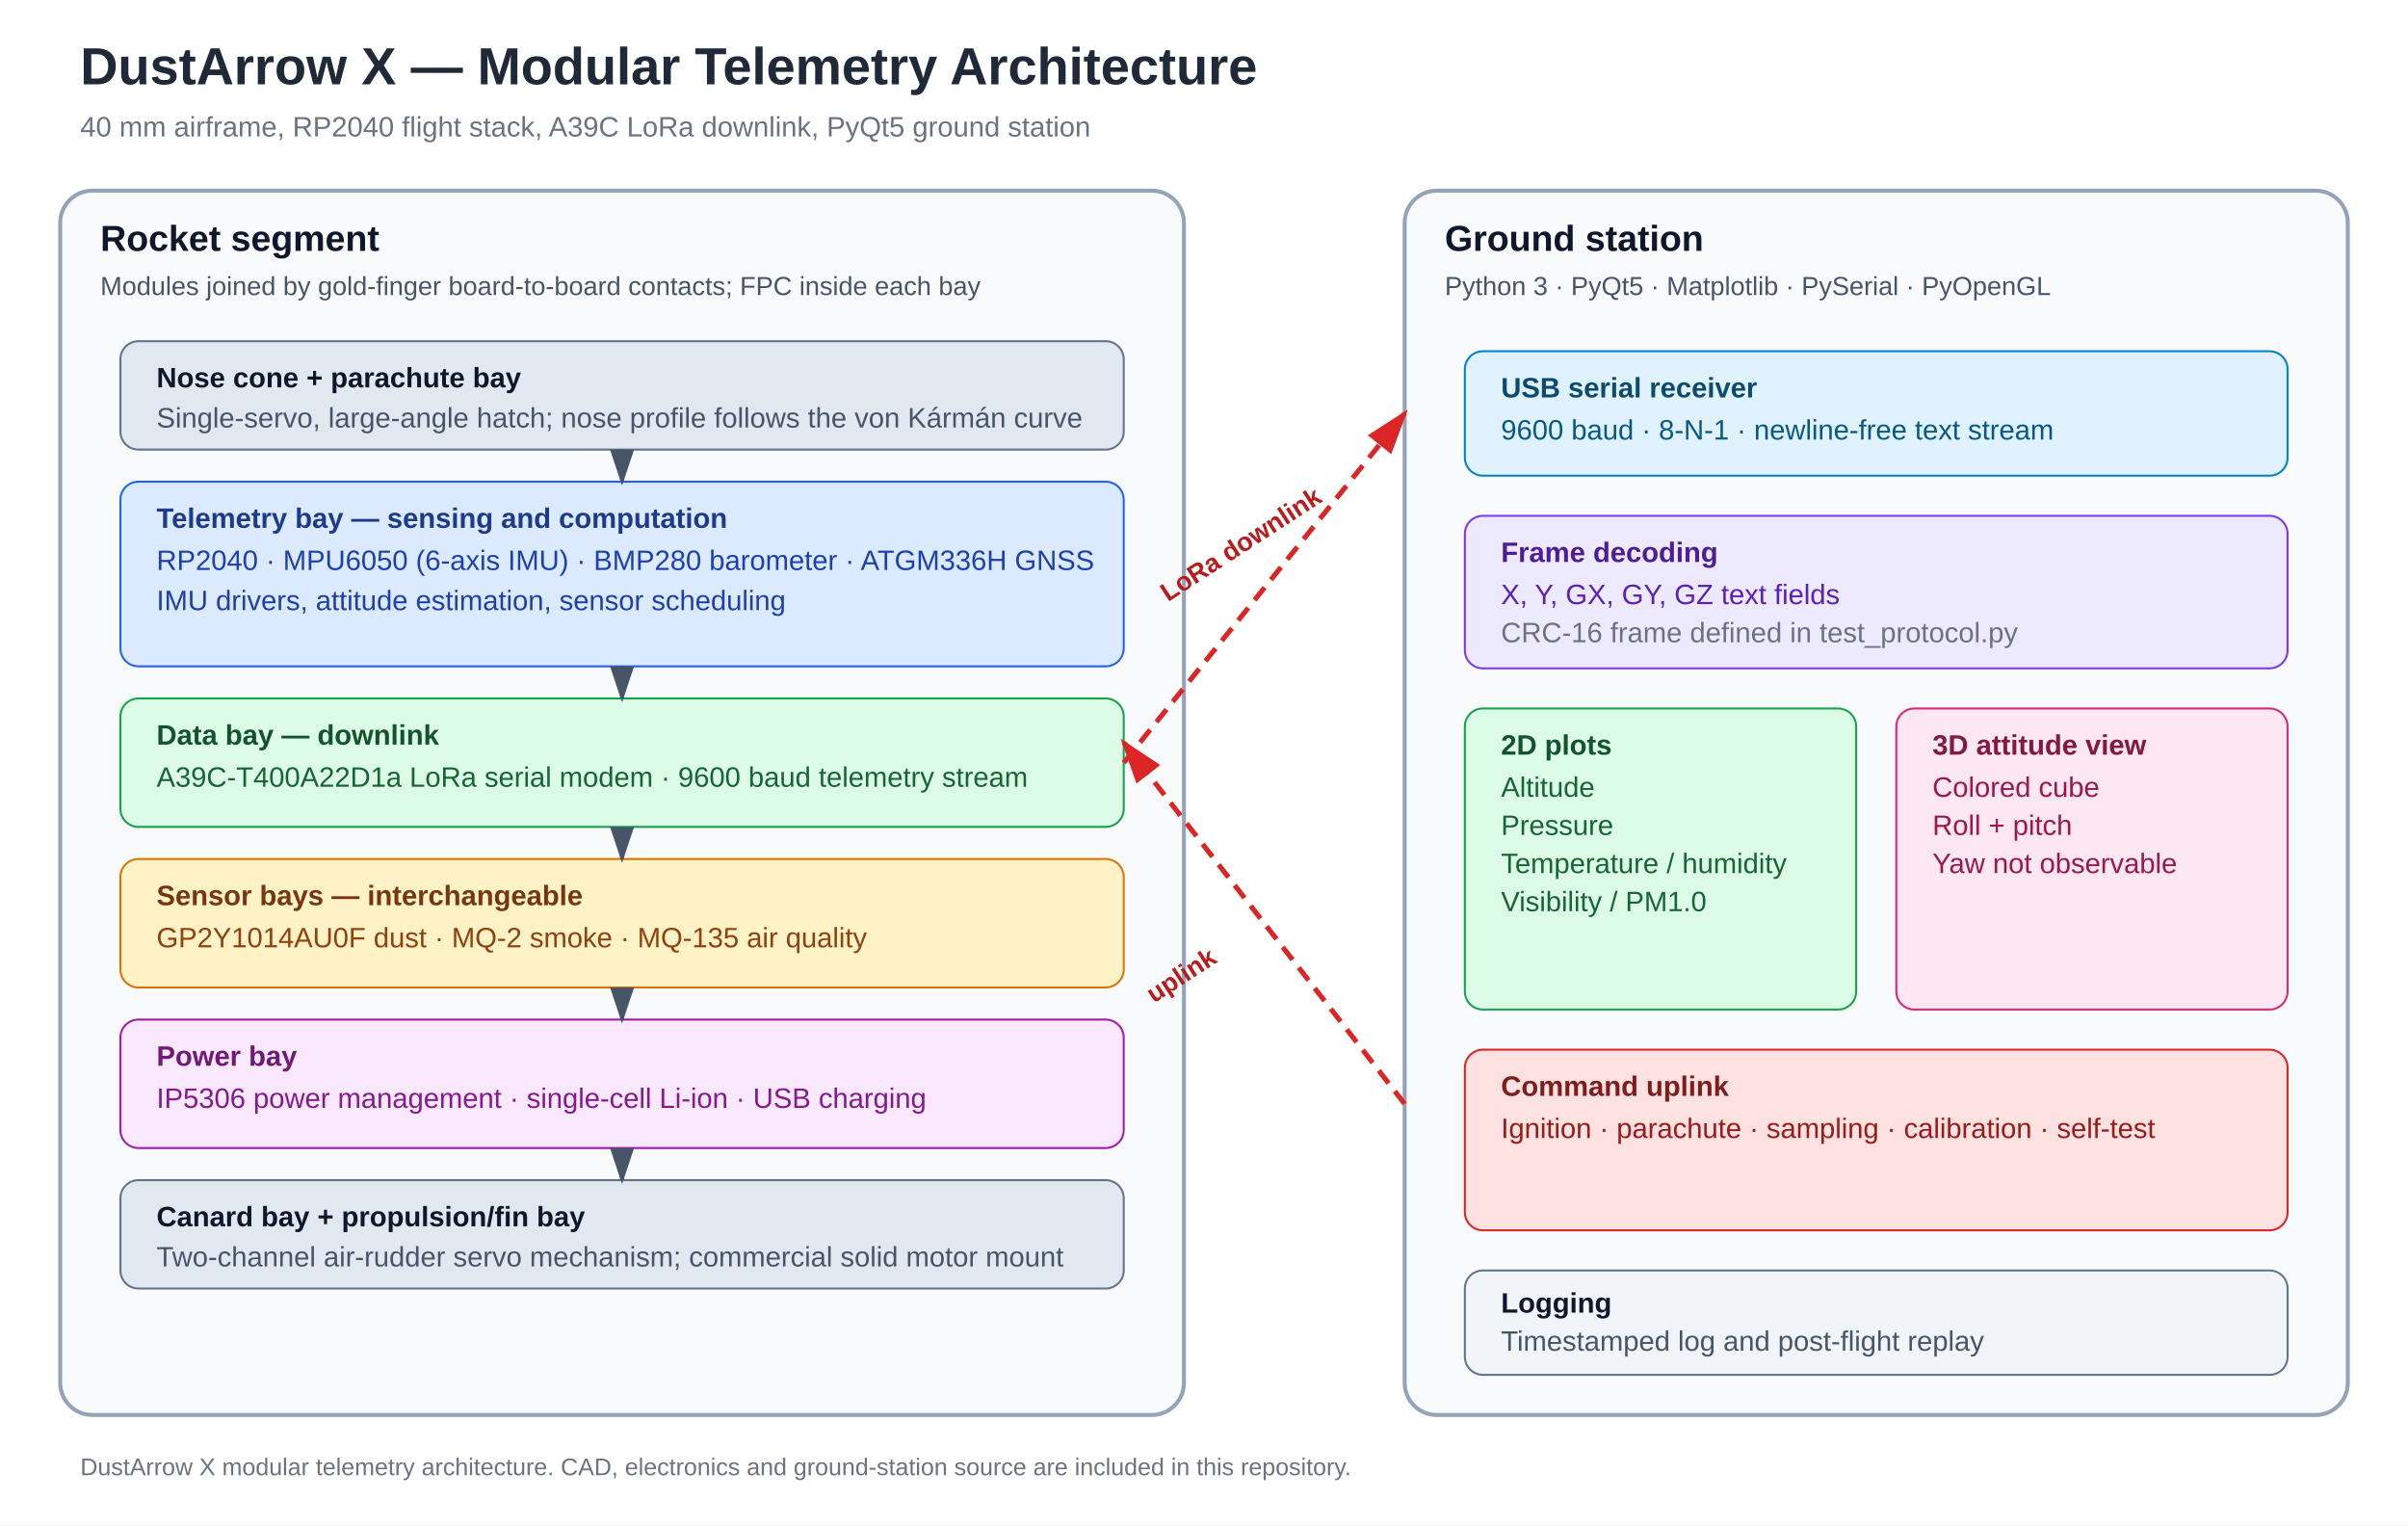
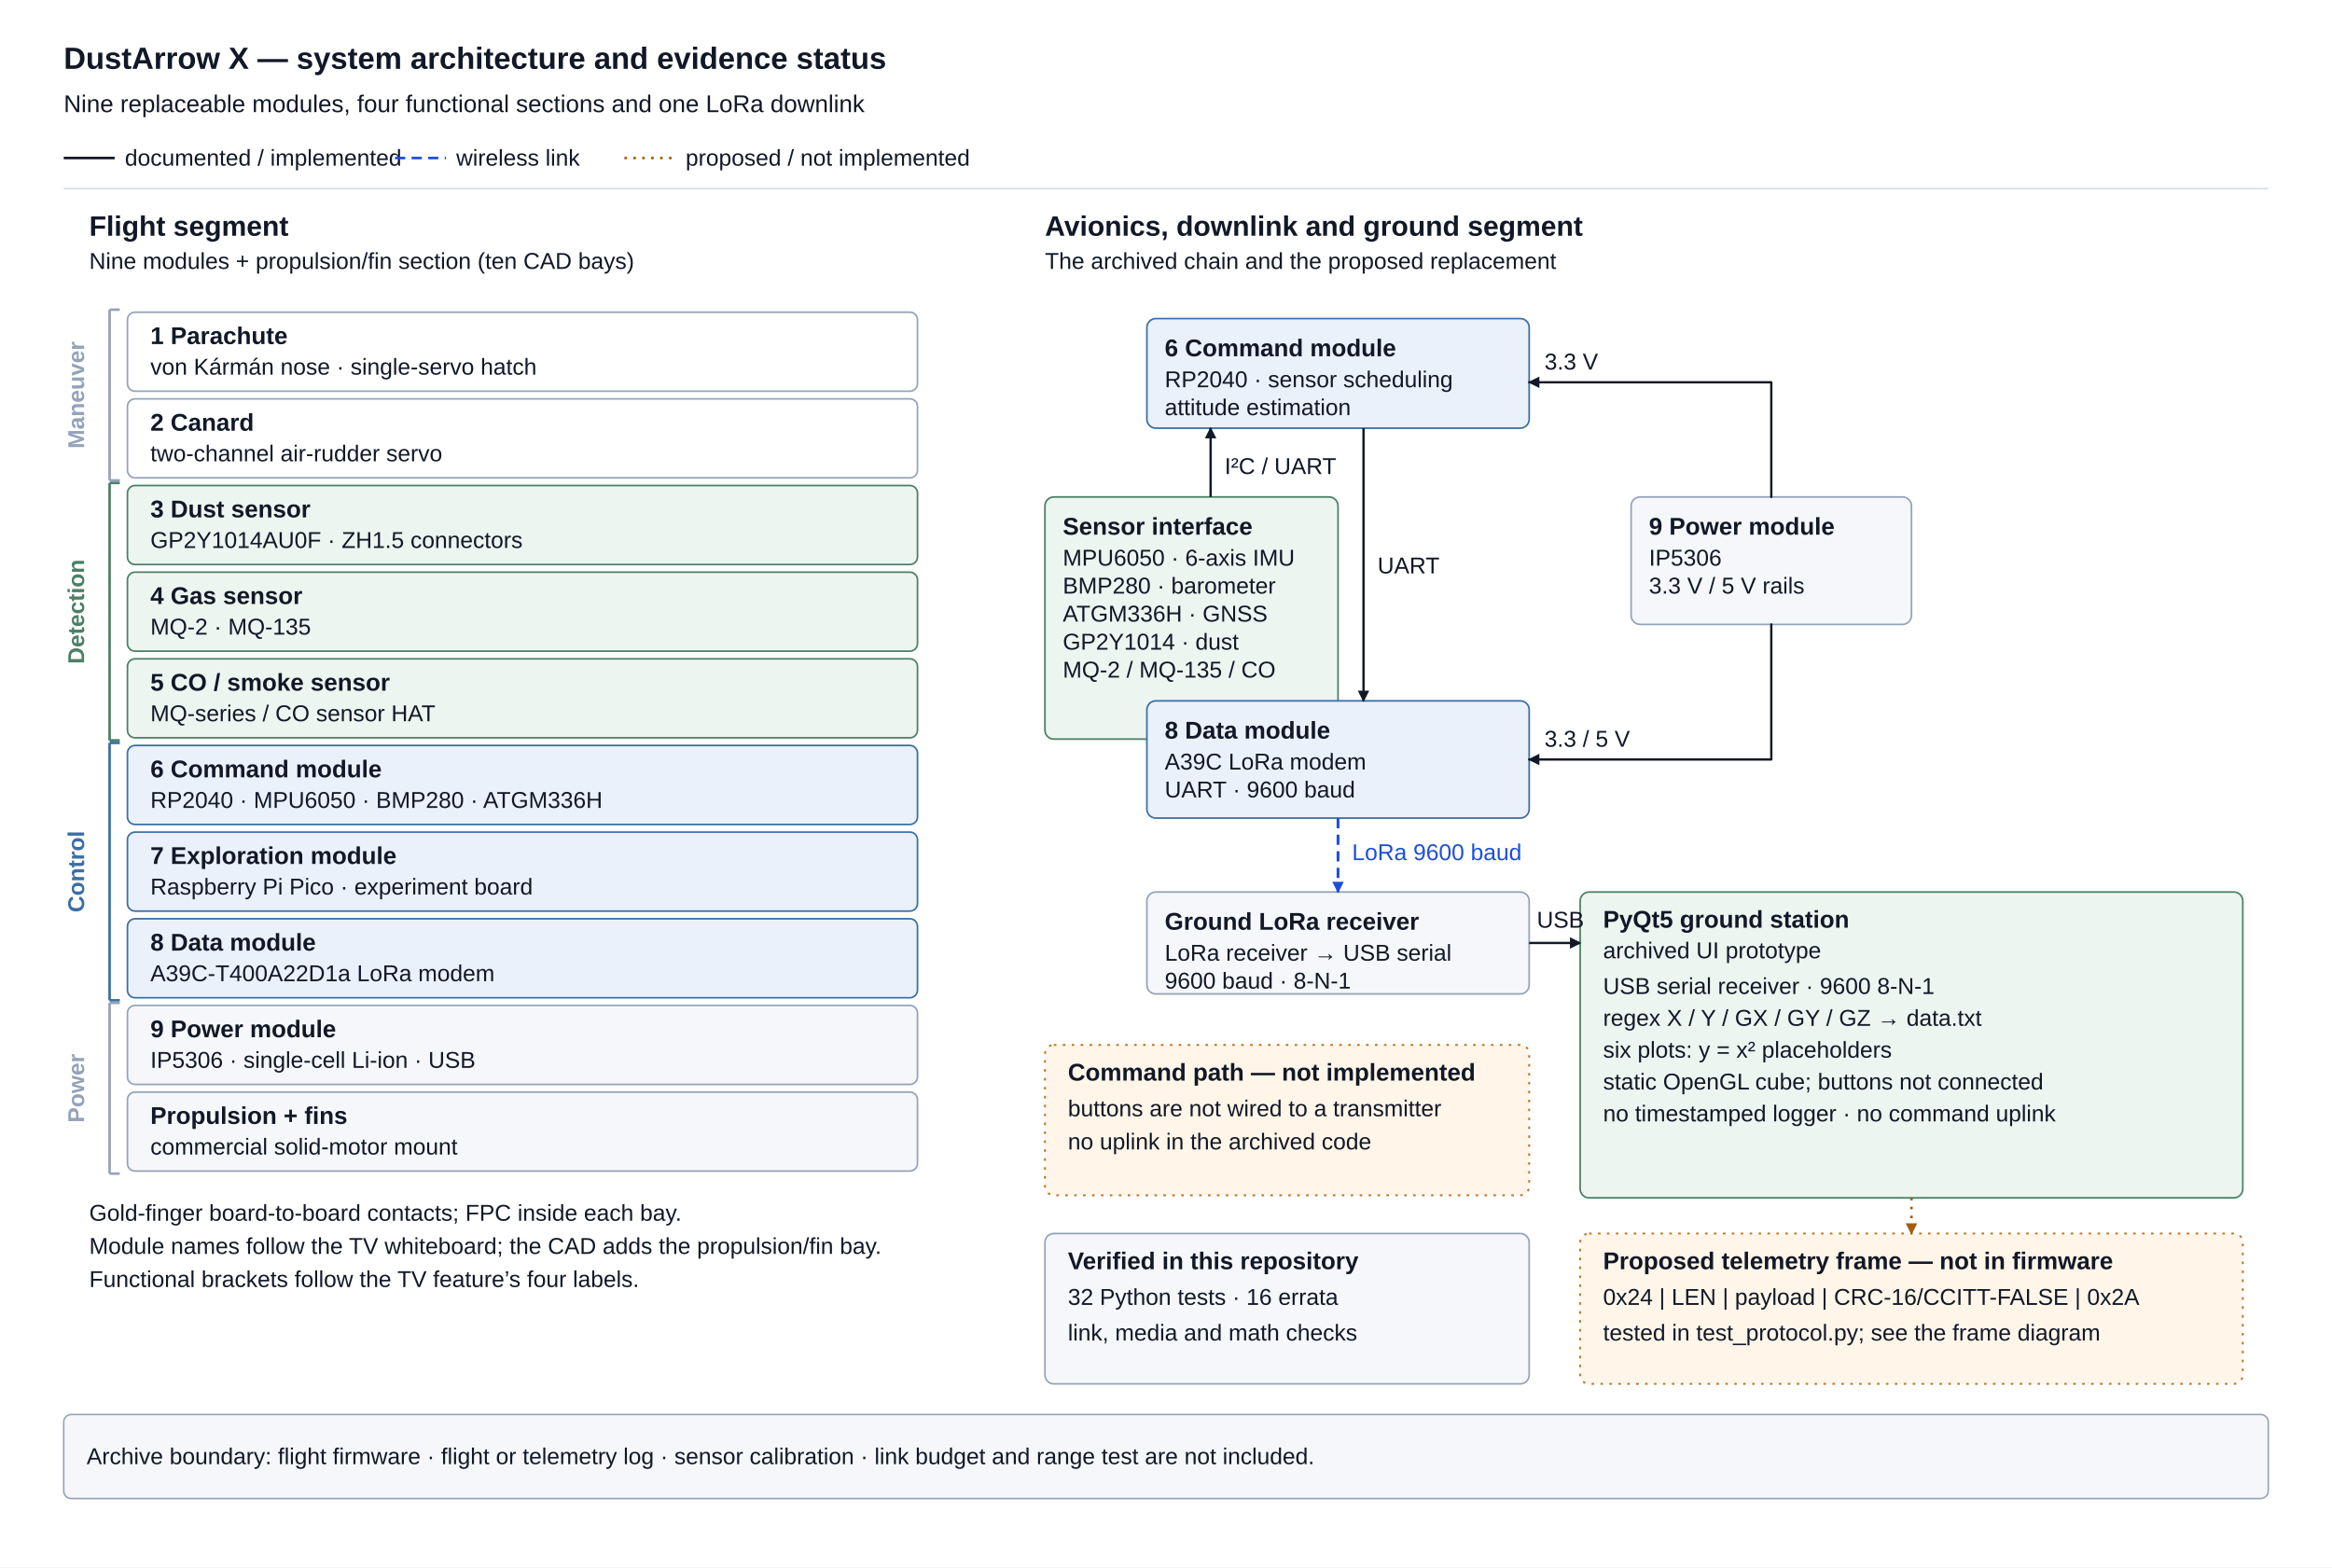
- <svg xmlns="http://www.w3.org/2000/svg" width="1200" height="760" viewBox="0 0 1200 760" font-family="Segoe UI, Arial, sans-serif">
-   <rect width="1200" height="760" fill="#ffffff" />
-   <text x="40" y="42" font-size="26" font-weight="700" fill="#1f2937">DustArrow X — Modular Telemetry Architecture</text>
-   <text x="40" y="68" font-size="14" fill="#6b7280">40 mm airframe, RP2040 flight stack, A39C LoRa downlink, PyQt5 ground station</text>
-   <rect x="30" y="95" width="560" height="610" rx="16" fill="#f8fafc" stroke="#94a3b8" stroke-width="2" />
-   <text x="50" y="125" font-size="18" font-weight="700" fill="#0f172a">Rocket segment</text>
-   <text x="50" y="147" font-size="13" fill="#475569">Modules joined by gold-finger board-to-board contacts; FPC inside each bay</text>
-   <g font-size="14">
-     <rect x="60" y="170" width="500" height="54" rx="9" fill="#e2e8f0" stroke="#64748b" />
-     <text x="78" y="193" font-weight="700" fill="#0f172a">Nose cone + parachute bay</text>
-     <text x="78" y="213" fill="#475569">Single-servo, large-angle hatch; nose profile follows the von Kármán curve</text>
-     <rect x="60" y="240" width="500" height="92" rx="9" fill="#dbeafe" stroke="#2563eb" />
-     <text x="78" y="263" font-weight="700" fill="#1e3a8a">Telemetry bay — sensing and computation</text>
-     <text x="78" y="284" fill="#1e40af">RP2040 · MPU6050 (6-axis IMU) · BMP280 barometer · ATGM336H GNSS</text>
-     <text x="78" y="304" fill="#1e40af">IMU drivers, attitude estimation, sensor scheduling</text>
-     <rect x="60" y="348" width="500" height="64" rx="9" fill="#dcfce7" stroke="#16a34a" />
-     <text x="78" y="371" font-weight="700" fill="#14532d">Data bay — downlink</text>
-     <text x="78" y="392" fill="#166534">A39C-T400A22D1a LoRa serial modem · 9600 baud telemetry stream</text>
-     <rect x="60" y="428" width="500" height="64" rx="9" fill="#fef3c7" stroke="#d97706" />
-     <text x="78" y="451" font-weight="700" fill="#78350f">Sensor bays — interchangeable</text>
-     <text x="78" y="472" fill="#92400e">GP2Y1014AU0F dust · MQ-2 smoke · MQ-135 air quality</text>
-     <rect x="60" y="508" width="500" height="64" rx="9" fill="#fae8ff" stroke="#a21caf" />
-     <text x="78" y="531" font-weight="700" fill="#701a75">Power bay</text>
-     <text x="78" y="552" fill="#86198f">IP5306 power management · single-cell Li-ion · USB charging</text>
-     <rect x="60" y="588" width="500" height="54" rx="9" fill="#e2e8f0" stroke="#64748b" />
-     <text x="78" y="611" font-weight="700" fill="#0f172a">Canard bay + propulsion/fin bay</text>
-     <text x="78" y="631" fill="#475569">Two-channel air-rudder servo mechanism; commercial solid motor mount</text>
-   </g>
-   <g stroke="#475569" stroke-width="2" fill="none">
-     <path d="M310 224 L310 240" marker-end="url(#arrow)" />
-     <path d="M310 332 L310 348" marker-end="url(#arrow)" />
-     <path d="M310 412 L310 428" marker-end="url(#arrow)" />
-     <path d="M310 492 L310 508" marker-end="url(#arrow)" />
-     <path d="M310 572 L310 588" marker-end="url(#arrow)" />
-   </g>
-   <rect x="700" y="95" width="470" height="610" rx="16" fill="#f8fafc" stroke="#94a3b8" stroke-width="2" />
-   <text x="720" y="125" font-size="18" font-weight="700" fill="#0f172a">Ground station</text>
-   <text x="720" y="147" font-size="13" fill="#475569">Python 3 · PyQt5 · Matplotlib · PySerial · PyOpenGL</text>
-   <g font-size="14">
-     <rect x="730" y="175" width="410" height="62" rx="9" fill="#e0f2fe" stroke="#0284c7" />
-     <text x="748" y="198" font-weight="700" fill="#0c4a6e">USB serial receiver</text>
-     <text x="748" y="219" fill="#075985">9600 baud · 8-N-1 · newline-free text stream</text>
-     <rect x="730" y="257" width="410" height="76" rx="9" fill="#ede9fe" stroke="#7c3aed" />
-     <text x="748" y="280" font-weight="700" fill="#4c1d95">Frame decoding</text>
-     <text x="748" y="301" fill="#5b21b6">X, Y, GX, GY, GZ text fields</text>
-     <text x="748" y="320" fill="#6b7280">CRC-16 frame defined in test_protocol.py</text>
-     <rect x="730" y="353" width="195" height="150" rx="9" fill="#dcfce7" stroke="#16a34a" />
-     <text x="748" y="376" font-weight="700" fill="#14532d">2D plots</text>
-     <text x="748" y="397" fill="#166534">Altitude</text>
-     <text x="748" y="416" fill="#166534">Pressure</text>
-     <text x="748" y="435" fill="#166534">Temperature / humidity</text>
-     <text x="748" y="454" fill="#166534">Visibility / PM1.0</text>
-     <rect x="945" y="353" width="195" height="150" rx="9" fill="#fce7f3" stroke="#db2777" />
-     <text x="963" y="376" font-weight="700" fill="#831843">3D attitude view</text>
-     <text x="963" y="397" fill="#9d174d">Colored cube</text>
-     <text x="963" y="416" fill="#9d174d">Roll + pitch</text>
-     <text x="963" y="435" fill="#9d174d">Yaw not observable</text>
-     <rect x="730" y="523" width="410" height="90" rx="9" fill="#fee2e2" stroke="#dc2626" />
-     <text x="748" y="546" font-weight="700" fill="#7f1d1d">Command uplink</text>
-     <text x="748" y="567" fill="#991b1b">Ignition · parachute · sampling · calibration · self-test</text>
-     <rect x="730" y="633" width="410" height="52" rx="9" fill="#f1f5f9" stroke="#64748b" />
-     <text x="748" y="654" font-weight="700" fill="#0f172a">Logging</text>
-     <text x="748" y="673" fill="#475569">Timestamped log and post-flight replay</text>
-   </g>
-   <g stroke="#dc2626" stroke-width="2.5" fill="none" stroke-dasharray="8 5">
-     <path d="M560 380 L700 206" marker-end="url(#arrowRed)" />
-     <path d="M700 550 L560 370" marker-end="url(#arrowRed)" />
-   </g>
-   <text x="582" y="300" font-size="13" font-weight="700" fill="#b91c1c" transform="rotate(-33 582 300)">LoRa downlink</text>
-   <text x="575" y="500" font-size="13" font-weight="700" fill="#b91c1c" transform="rotate(-33 575 500)">uplink</text>
+ <svg xmlns="http://www.w3.org/2000/svg" width="183mm" height="123mm" viewBox="0 0 1830 1230" font-family="Arial, Helvetica, sans-serif">
  <defs>
-     <marker id="arrow" markerWidth="10" markerHeight="10" refX="8" refY="3" orient="auto">
-       <path d="M0,0 L0,6 L9,3 z" fill="#475569" />
+     <marker id="arrowInk" markerWidth="9" markerHeight="9" refX="8" refY="4.5" orient="auto" markerUnits="userSpaceOnUse">
+       <path d="M0,0 L9,4.5 L0,9 z" fill="#111827" />
    </marker>
-     <marker id="arrowRed" markerWidth="10" markerHeight="10" refX="8" refY="3" orient="auto">
-       <path d="M0,0 L0,6 L9,3 z" fill="#dc2626" />
+     <marker id="arrowBlue" markerWidth="9" markerHeight="9" refX="8" refY="4.5" orient="auto" markerUnits="userSpaceOnUse">
+       <path d="M0,0 L9,4.5 L0,9 z" fill="#1D4ED8" />
+     </marker>
+     <marker id="arrowAmber" markerWidth="9" markerHeight="9" refX="8" refY="4.5" orient="auto" markerUnits="userSpaceOnUse">
+       <path d="M0,0 L9,4.5 L0,9 z" fill="#A85A0A" />
+     </marker>
+     <marker id="arrowGreen" markerWidth="9" markerHeight="9" refX="8" refY="4.5" orient="auto" markerUnits="userSpaceOnUse">
+       <path d="M0,0 L9,4.5 L0,9 z" fill="#2F6B4F" />
+     </marker>
+     <marker id="arrowRule" markerWidth="9" markerHeight="9" refX="8" refY="4.5" orient="auto" markerUnits="userSpaceOnUse">
+       <path d="M0,0 L9,4.5 L0,9 z" fill="#94A3B8" />
    </marker>
  </defs>
-   <text x="40" y="735" font-size="12" fill="#6b7280">DustArrow X modular telemetry architecture. CAD, electronics and ground-station source are included in this repository.</text>
+   <rect width="1830" height="1230" fill="#FFFFFF" />
+   <text x="50.0" y="54.0" font-family="Arial, Helvetica, sans-serif" font-size="24.0" font-weight="700" fill="#111827" text-anchor="start">DustArrow X — system architecture and evidence status</text>
+   <text x="50.0" y="88.0" font-family="Arial, Helvetica, sans-serif" font-size="19.0" fill="#111827" text-anchor="start">Nine replaceable modules, four functional sections and one LoRa downlink</text>
+   <line x1="50.0" y1="124.0" x2="90.0" y2="124.0" stroke="#111827" stroke-width="2" />
+   <text x="98.0" y="130.0" font-family="Arial, Helvetica, sans-serif" font-size="18.0" fill="#111827" text-anchor="start">documented / implemented</text>
+   <line x1="310.0" y1="124.0" x2="350.0" y2="124.0" stroke="#1D4ED8" stroke-width="2" stroke-dasharray="8 5" />
+   <text x="358.0" y="130.0" font-family="Arial, Helvetica, sans-serif" font-size="18.0" fill="#111827" text-anchor="start">wireless link</text>
+   <line x1="490.0" y1="124.0" x2="530.0" y2="124.0" stroke="#A85A0A" stroke-width="2" stroke-dasharray="2 5" />
+   <text x="538.0" y="130.0" font-family="Arial, Helvetica, sans-serif" font-size="18.0" fill="#111827" text-anchor="start">proposed / not implemented</text>
+   <line x1="50.0" y1="148.0" x2="1780.0" y2="148.0" stroke="#CBD5E1" stroke-width="1" />
+   <text x="70.0" y="185.0" font-family="Arial, Helvetica, sans-serif" font-size="22.0" font-weight="700" fill="#111827" text-anchor="start">Flight segment</text>
+   <text x="70.0" y="211.0" font-family="Arial, Helvetica, sans-serif" font-size="18.0" fill="#111827" text-anchor="start">Nine modules + propulsion/fin section (ten CAD bays)</text>
+   <rect x="100.0" y="245.0" width="620.0" height="62.0" rx="6" fill="#FFFFFF" stroke="#94A3B8" stroke-width="1.3" />
+   <text x="118.0" y="270.0" font-family="Arial, Helvetica, sans-serif" font-size="19.0" font-weight="700" fill="#111827" text-anchor="start">1  Parachute</text>
+   <text x="118.0" y="294.0" font-family="Arial, Helvetica, sans-serif" font-size="18.0" fill="#111827" text-anchor="start">von Kármán nose · single-servo hatch</text>
+   <rect x="100.0" y="313.0" width="620.0" height="62.0" rx="6" fill="#FFFFFF" stroke="#94A3B8" stroke-width="1.3" />
+   <text x="118.0" y="338.0" font-family="Arial, Helvetica, sans-serif" font-size="19.0" font-weight="700" fill="#111827" text-anchor="start">2  Canard</text>
+   <text x="118.0" y="362.0" font-family="Arial, Helvetica, sans-serif" font-size="18.0" fill="#111827" text-anchor="start">two-channel air-rudder servo</text>
+   <rect x="100.0" y="381.0" width="620.0" height="62.0" rx="6" fill="#EDF5F0" stroke="#4B8065" stroke-width="1.3" />
+   <text x="118.0" y="406.0" font-family="Arial, Helvetica, sans-serif" font-size="19.0" font-weight="700" fill="#111827" text-anchor="start">3  Dust sensor</text>
+   <text x="118.0" y="430.0" font-family="Arial, Helvetica, sans-serif" font-size="18.0" fill="#111827" text-anchor="start">GP2Y1014AU0F · ZH1.5 connectors</text>
+   <rect x="100.0" y="449.0" width="620.0" height="62.0" rx="6" fill="#EDF5F0" stroke="#4B8065" stroke-width="1.3" />
+   <text x="118.0" y="474.0" font-family="Arial, Helvetica, sans-serif" font-size="19.0" font-weight="700" fill="#111827" text-anchor="start">4  Gas sensor</text>
+   <text x="118.0" y="498.0" font-family="Arial, Helvetica, sans-serif" font-size="18.0" fill="#111827" text-anchor="start">MQ-2 · MQ-135</text>
+   <rect x="100.0" y="517.0" width="620.0" height="62.0" rx="6" fill="#EDF5F0" stroke="#4B8065" stroke-width="1.3" />
+   <text x="118.0" y="542.0" font-family="Arial, Helvetica, sans-serif" font-size="19.0" font-weight="700" fill="#111827" text-anchor="start">5  CO / smoke sensor</text>
+   <text x="118.0" y="566.0" font-family="Arial, Helvetica, sans-serif" font-size="18.0" fill="#111827" text-anchor="start">MQ-series / CO sensor HAT</text>
+   <rect x="100.0" y="585.0" width="620.0" height="62.0" rx="6" fill="#EAF1FB" stroke="#3B6EA5" stroke-width="1.3" />
+   <text x="118.0" y="610.0" font-family="Arial, Helvetica, sans-serif" font-size="19.0" font-weight="700" fill="#111827" text-anchor="start">6  Command module</text>
+   <text x="118.0" y="634.0" font-family="Arial, Helvetica, sans-serif" font-size="18.0" fill="#111827" text-anchor="start">RP2040 · MPU6050 · BMP280 · ATGM336H</text>
+   <rect x="100.0" y="653.0" width="620.0" height="62.0" rx="6" fill="#EAF1FB" stroke="#3B6EA5" stroke-width="1.3" />
+   <text x="118.0" y="678.0" font-family="Arial, Helvetica, sans-serif" font-size="19.0" font-weight="700" fill="#111827" text-anchor="start">7  Exploration module</text>
+   <text x="118.0" y="702.0" font-family="Arial, Helvetica, sans-serif" font-size="18.0" fill="#111827" text-anchor="start">Raspberry Pi Pico · experiment board</text>
+   <rect x="100.0" y="721.0" width="620.0" height="62.0" rx="6" fill="#EAF1FB" stroke="#3B6EA5" stroke-width="1.3" />
+   <text x="118.0" y="746.0" font-family="Arial, Helvetica, sans-serif" font-size="19.0" font-weight="700" fill="#111827" text-anchor="start">8  Data module</text>
+   <text x="118.0" y="770.0" font-family="Arial, Helvetica, sans-serif" font-size="18.0" fill="#111827" text-anchor="start">A39C-T400A22D1a LoRa modem</text>
+   <rect x="100.0" y="789.0" width="620.0" height="62.0" rx="6" fill="#F5F7FA" stroke="#94A3B8" stroke-width="1.3" />
+   <text x="118.0" y="814.0" font-family="Arial, Helvetica, sans-serif" font-size="19.0" font-weight="700" fill="#111827" text-anchor="start">9  Power module</text>
+   <text x="118.0" y="838.0" font-family="Arial, Helvetica, sans-serif" font-size="18.0" fill="#111827" text-anchor="start">IP5306 · single-cell Li-ion · USB</text>
+   <rect x="100.0" y="857.0" width="620.0" height="62.0" rx="6" fill="#F5F7FA" stroke="#94A3B8" stroke-width="1.3" />
+   <text x="118.0" y="882.0" font-family="Arial, Helvetica, sans-serif" font-size="19.0" font-weight="700" fill="#111827" text-anchor="start">Propulsion + fins</text>
+   <text x="118.0" y="906.0" font-family="Arial, Helvetica, sans-serif" font-size="18.0" fill="#111827" text-anchor="start">commercial solid-motor mount</text>
+   <line x1="86.0" y1="243.0" x2="86.0" y2="377.0" stroke="#94A3B8" stroke-width="2" />
+   <line x1="86.0" y1="243.0" x2="94.0" y2="243.0" stroke="#94A3B8" stroke-width="2" />
+   <line x1="86.0" y1="377.0" x2="94.0" y2="377.0" stroke="#94A3B8" stroke-width="2" />
+   <text x="66" y="310.0" font-family="Arial, Helvetica, sans-serif" font-size="18" font-weight="700" fill="#94A3B8" text-anchor="middle" transform="rotate(-90 66 310.0)">Maneuver</text>
+   <line x1="86.0" y1="379.0" x2="86.0" y2="581.0" stroke="#4B8065" stroke-width="2" />
+   <line x1="86.0" y1="379.0" x2="94.0" y2="379.0" stroke="#4B8065" stroke-width="2" />
+   <line x1="86.0" y1="581.0" x2="94.0" y2="581.0" stroke="#4B8065" stroke-width="2" />
+   <text x="66" y="480.0" font-family="Arial, Helvetica, sans-serif" font-size="18" font-weight="700" fill="#4B8065" text-anchor="middle" transform="rotate(-90 66 480.0)">Detection</text>
+   <line x1="86.0" y1="583.0" x2="86.0" y2="785.0" stroke="#3B6EA5" stroke-width="2" />
+   <line x1="86.0" y1="583.0" x2="94.0" y2="583.0" stroke="#3B6EA5" stroke-width="2" />
+   <line x1="86.0" y1="785.0" x2="94.0" y2="785.0" stroke="#3B6EA5" stroke-width="2" />
+   <text x="66" y="684.0" font-family="Arial, Helvetica, sans-serif" font-size="18" font-weight="700" fill="#3B6EA5" text-anchor="middle" transform="rotate(-90 66 684.0)">Control</text>
+   <line x1="86.0" y1="787.0" x2="86.0" y2="921.0" stroke="#94A3B8" stroke-width="2" />
+   <line x1="86.0" y1="787.0" x2="94.0" y2="787.0" stroke="#94A3B8" stroke-width="2" />
+   <line x1="86.0" y1="921.0" x2="94.0" y2="921.0" stroke="#94A3B8" stroke-width="2" />
+   <text x="66" y="854.0" font-family="Arial, Helvetica, sans-serif" font-size="18" font-weight="700" fill="#94A3B8" text-anchor="middle" transform="rotate(-90 66 854.0)">Power</text>
+   <text x="70.0" y="958.0" font-family="Arial, Helvetica, sans-serif" font-size="18.0" fill="#111827" text-anchor="start">Gold-finger board-to-board contacts; FPC inside each bay.</text>
+   <text x="70.0" y="984.0" font-family="Arial, Helvetica, sans-serif" font-size="18.0" fill="#111827" text-anchor="start">Module names follow the TV whiteboard; the CAD adds the propulsion/fin bay.</text>
+   <text x="70.0" y="1010.0" font-family="Arial, Helvetica, sans-serif" font-size="18.0" fill="#111827" text-anchor="start">Functional brackets follow the TV feature’s four labels.</text>
+   <text x="820.0" y="185.0" font-family="Arial, Helvetica, sans-serif" font-size="22.0" font-weight="700" fill="#111827" text-anchor="start">Avionics, downlink and ground segment</text>
+   <text x="820.0" y="211.0" font-family="Arial, Helvetica, sans-serif" font-size="18.0" fill="#111827" text-anchor="start">The archived chain and the proposed replacement</text>
+   <rect x="900.0" y="250.0" width="300.0" height="86.0" rx="7" fill="#EAF1FB" stroke="#3B6EA5" stroke-width="1.3" />
+   <text x="914.0" y="279.6" font-family="Arial, Helvetica, sans-serif" font-size="19.0" font-weight="700" fill="#111827" text-anchor="start">6 Command module</text>
+   <text x="914.0" y="303.9" font-family="Arial, Helvetica, sans-serif" font-size="18.0" fill="#111827" text-anchor="start">RP2040 · sensor scheduling</text>
+   <text x="914.0" y="325.8" font-family="Arial, Helvetica, sans-serif" font-size="18.0" fill="#111827" text-anchor="start">attitude estimation</text>
+   <rect x="820.0" y="390.0" width="230.0" height="190.0" rx="7" fill="#EDF5F0" stroke="#4B8065" stroke-width="1.3" />
+   <text x="834.0" y="419.6" font-family="Arial, Helvetica, sans-serif" font-size="19.0" font-weight="700" fill="#111827" text-anchor="start">Sensor interface</text>
+   <text x="834.0" y="443.9" font-family="Arial, Helvetica, sans-serif" font-size="18.0" fill="#111827" text-anchor="start">MPU6050 · 6-axis IMU</text>
+   <text x="834.0" y="465.8" font-family="Arial, Helvetica, sans-serif" font-size="18.0" fill="#111827" text-anchor="start">BMP280 · barometer</text>
+   <text x="834.0" y="487.8" font-family="Arial, Helvetica, sans-serif" font-size="18.0" fill="#111827" text-anchor="start">ATGM336H · GNSS</text>
+   <text x="834.0" y="509.8" font-family="Arial, Helvetica, sans-serif" font-size="18.0" fill="#111827" text-anchor="start">GP2Y1014 · dust</text>
+   <text x="834.0" y="531.7" font-family="Arial, Helvetica, sans-serif" font-size="18.0" fill="#111827" text-anchor="start">MQ-2 / MQ-135 / CO</text>
+   <rect x="1280.0" y="390.0" width="220.0" height="100.0" rx="7" fill="#F5F7FA" stroke="#94A3B8" stroke-width="1.3" />
+   <text x="1294.0" y="419.6" font-family="Arial, Helvetica, sans-serif" font-size="19.0" font-weight="700" fill="#111827" text-anchor="start">9 Power module</text>
+   <text x="1294.0" y="443.9" font-family="Arial, Helvetica, sans-serif" font-size="18.0" fill="#111827" text-anchor="start">IP5306</text>
+   <text x="1294.0" y="465.8" font-family="Arial, Helvetica, sans-serif" font-size="18.0" fill="#111827" text-anchor="start">3.3 V / 5 V rails</text>
+   <rect x="900.0" y="550.0" width="300.0" height="92.0" rx="7" fill="#EAF1FB" stroke="#3B6EA5" stroke-width="1.3" />
+   <text x="914.0" y="579.6" font-family="Arial, Helvetica, sans-serif" font-size="19.0" font-weight="700" fill="#111827" text-anchor="start">8 Data module</text>
+   <text x="914.0" y="603.9" font-family="Arial, Helvetica, sans-serif" font-size="18.0" fill="#111827" text-anchor="start">A39C LoRa modem</text>
+   <text x="914.0" y="625.8" font-family="Arial, Helvetica, sans-serif" font-size="18.0" fill="#111827" text-anchor="start">UART · 9600 baud</text>
+   <rect x="900.0" y="700.0" width="300.0" height="80.0" rx="7" fill="#F5F7FA" stroke="#94A3B8" stroke-width="1.3" />
+   <text x="914.0" y="729.6" font-family="Arial, Helvetica, sans-serif" font-size="19.0" font-weight="700" fill="#111827" text-anchor="start">Ground LoRa receiver</text>
+   <text x="914.0" y="753.9" font-family="Arial, Helvetica, sans-serif" font-size="18.0" fill="#111827" text-anchor="start">LoRa receiver → USB serial</text>
+   <text x="914.0" y="775.8" font-family="Arial, Helvetica, sans-serif" font-size="18.0" fill="#111827" text-anchor="start">9600 baud · 8-N-1</text>
+   <rect x="1240.0" y="700.0" width="520.0" height="240.0" rx="7" fill="#EDF5F0" stroke="#4B8065" stroke-width="1.3" />
+   <text x="1258.0" y="728.0" font-family="Arial, Helvetica, sans-serif" font-size="19.0" font-weight="700" fill="#111827" text-anchor="start">PyQt5 ground station</text>
+   <text x="1258.0" y="752.0" font-family="Arial, Helvetica, sans-serif" font-size="18.0" fill="#111827" text-anchor="start">archived UI prototype</text>
+   <text x="1258.0" y="780.0" font-family="Arial, Helvetica, sans-serif" font-size="18.0" fill="#111827" text-anchor="start">USB serial receiver · 9600 8-N-1</text>
+   <text x="1258.0" y="805.0" font-family="Arial, Helvetica, sans-serif" font-size="18.0" fill="#111827" text-anchor="start">regex X / Y / GX / GY / GZ → data.txt</text>
+   <text x="1258.0" y="830.0" font-family="Arial, Helvetica, sans-serif" font-size="18.0" fill="#111827" text-anchor="start">six plots: y = x² placeholders</text>
+   <text x="1258.0" y="855.0" font-family="Arial, Helvetica, sans-serif" font-size="18.0" fill="#111827" text-anchor="start">static OpenGL cube; buttons not connected</text>
+   <text x="1258.0" y="880.0" font-family="Arial, Helvetica, sans-serif" font-size="18.0" fill="#111827" text-anchor="start">no timestamped logger · no command uplink</text>
+   <line x1="950.0" y1="390.0" x2="950.0" y2="336.0" stroke="#111827" stroke-width="1.8" marker-end="url(#arrowInk)" />
+   <text x="961.0" y="372.0" font-family="Arial, Helvetica, sans-serif" font-size="18.0" fill="#111827" text-anchor="start">I²C / UART</text>
+   <line x1="1070.0" y1="336.0" x2="1070.0" y2="550.0" stroke="#111827" stroke-width="1.8" marker-end="url(#arrowInk)" />
+   <text x="1081.0" y="450.0" font-family="Arial, Helvetica, sans-serif" font-size="18.0" fill="#111827" text-anchor="start">UART</text>
+   <path d="M1390,390 L1390,300 L1200,300" fill="none" stroke="#111827" stroke-width="1.8" stroke-linejoin="round" stroke-linecap="round" marker-end="url(#arrowInk)" />
+   <text x="1212.0" y="290.0" font-family="Arial, Helvetica, sans-serif" font-size="18.0" fill="#111827" text-anchor="start">3.3 V</text>
+   <path d="M1390,490 L1390,596 L1200,596" fill="none" stroke="#111827" stroke-width="1.8" stroke-linejoin="round" stroke-linecap="round" marker-end="url(#arrowInk)" />
+   <text x="1212.0" y="586.0" font-family="Arial, Helvetica, sans-serif" font-size="18.0" fill="#111827" text-anchor="start">3.3 / 5 V</text>
+   <line x1="1050.0" y1="642.0" x2="1050.0" y2="700.0" stroke="#1D4ED8" stroke-width="2.2" stroke-dasharray="8 5" marker-end="url(#arrowBlue)" />
+   <text x="1061.0" y="675.0" font-family="Arial, Helvetica, sans-serif" font-size="18.0" fill="#1D4ED8" text-anchor="start">LoRa 9600 baud</text>
+   <line x1="1200.0" y1="740.0" x2="1240.0" y2="740.0" stroke="#111827" stroke-width="1.8" marker-end="url(#arrowInk)" />
+   <text x="1206.0" y="728.0" font-family="Arial, Helvetica, sans-serif" font-size="18.0" fill="#111827" text-anchor="start">USB</text>
+   <rect x="820.0" y="820.0" width="380.0" height="118.0" rx="7" fill="#FFF5E8" stroke="#B7792A" stroke-width="1.5" stroke-dasharray="2 5" />
+   <text x="838.0" y="848.0" font-family="Arial, Helvetica, sans-serif" font-size="19.0" font-weight="700" fill="#111827" text-anchor="start">Command path — not implemented</text>
+   <text x="838.0" y="876.0" font-family="Arial, Helvetica, sans-serif" font-size="18.0" fill="#111827" text-anchor="start">buttons are not wired to a transmitter</text>
+   <text x="838.0" y="902.0" font-family="Arial, Helvetica, sans-serif" font-size="18.0" fill="#111827" text-anchor="start">no uplink in the archived code</text>
+   <rect x="1240.0" y="968.0" width="520.0" height="118.0" rx="7" fill="#FFF5E8" stroke="#B7792A" stroke-width="1.5" stroke-dasharray="2 5" />
+   <text x="1258.0" y="996.0" font-family="Arial, Helvetica, sans-serif" font-size="19.0" font-weight="700" fill="#111827" text-anchor="start">Proposed telemetry frame — not in firmware</text>
+   <text x="1258.0" y="1024.0" font-family="Arial, Helvetica, sans-serif" font-size="18.0" fill="#111827" text-anchor="start">0x24 | LEN | payload | CRC-16/CCITT-FALSE | 0x2A</text>
+   <text x="1258.0" y="1052.0" font-family="Arial, Helvetica, sans-serif" font-size="18.0" fill="#111827" text-anchor="start">tested in test_protocol.py; see the frame diagram</text>
+   <line x1="1500.0" y1="940.0" x2="1500.0" y2="968.0" stroke="#A85A0A" stroke-width="2" stroke-dasharray="2 5" marker-end="url(#arrowAmber)" />
+   <rect x="820.0" y="968.0" width="380.0" height="118.0" rx="7" fill="#F5F7FA" stroke="#94A3B8" stroke-width="1.3" />
+   <text x="838.0" y="996.0" font-family="Arial, Helvetica, sans-serif" font-size="19.0" font-weight="700" fill="#111827" text-anchor="start">Verified in this repository</text>
+   <text x="838.0" y="1024.0" font-family="Arial, Helvetica, sans-serif" font-size="18.0" fill="#111827" text-anchor="start">32 Python tests · 16 errata</text>
+   <text x="838.0" y="1052.0" font-family="Arial, Helvetica, sans-serif" font-size="18.0" fill="#111827" text-anchor="start">link, media and math checks</text>
+   <rect x="50.0" y="1110.0" width="1730.0" height="66.0" rx="6" fill="#F5F7FA" stroke="#94A3B8" stroke-width="1.2" />
+   <text x="68.0" y="1149.0" font-family="Arial, Helvetica, sans-serif" font-size="18.0" fill="#111827" text-anchor="start">Archive boundary: flight firmware · flight or telemetry log · sensor calibration · link budget and range test are not included.</text>
</svg>
